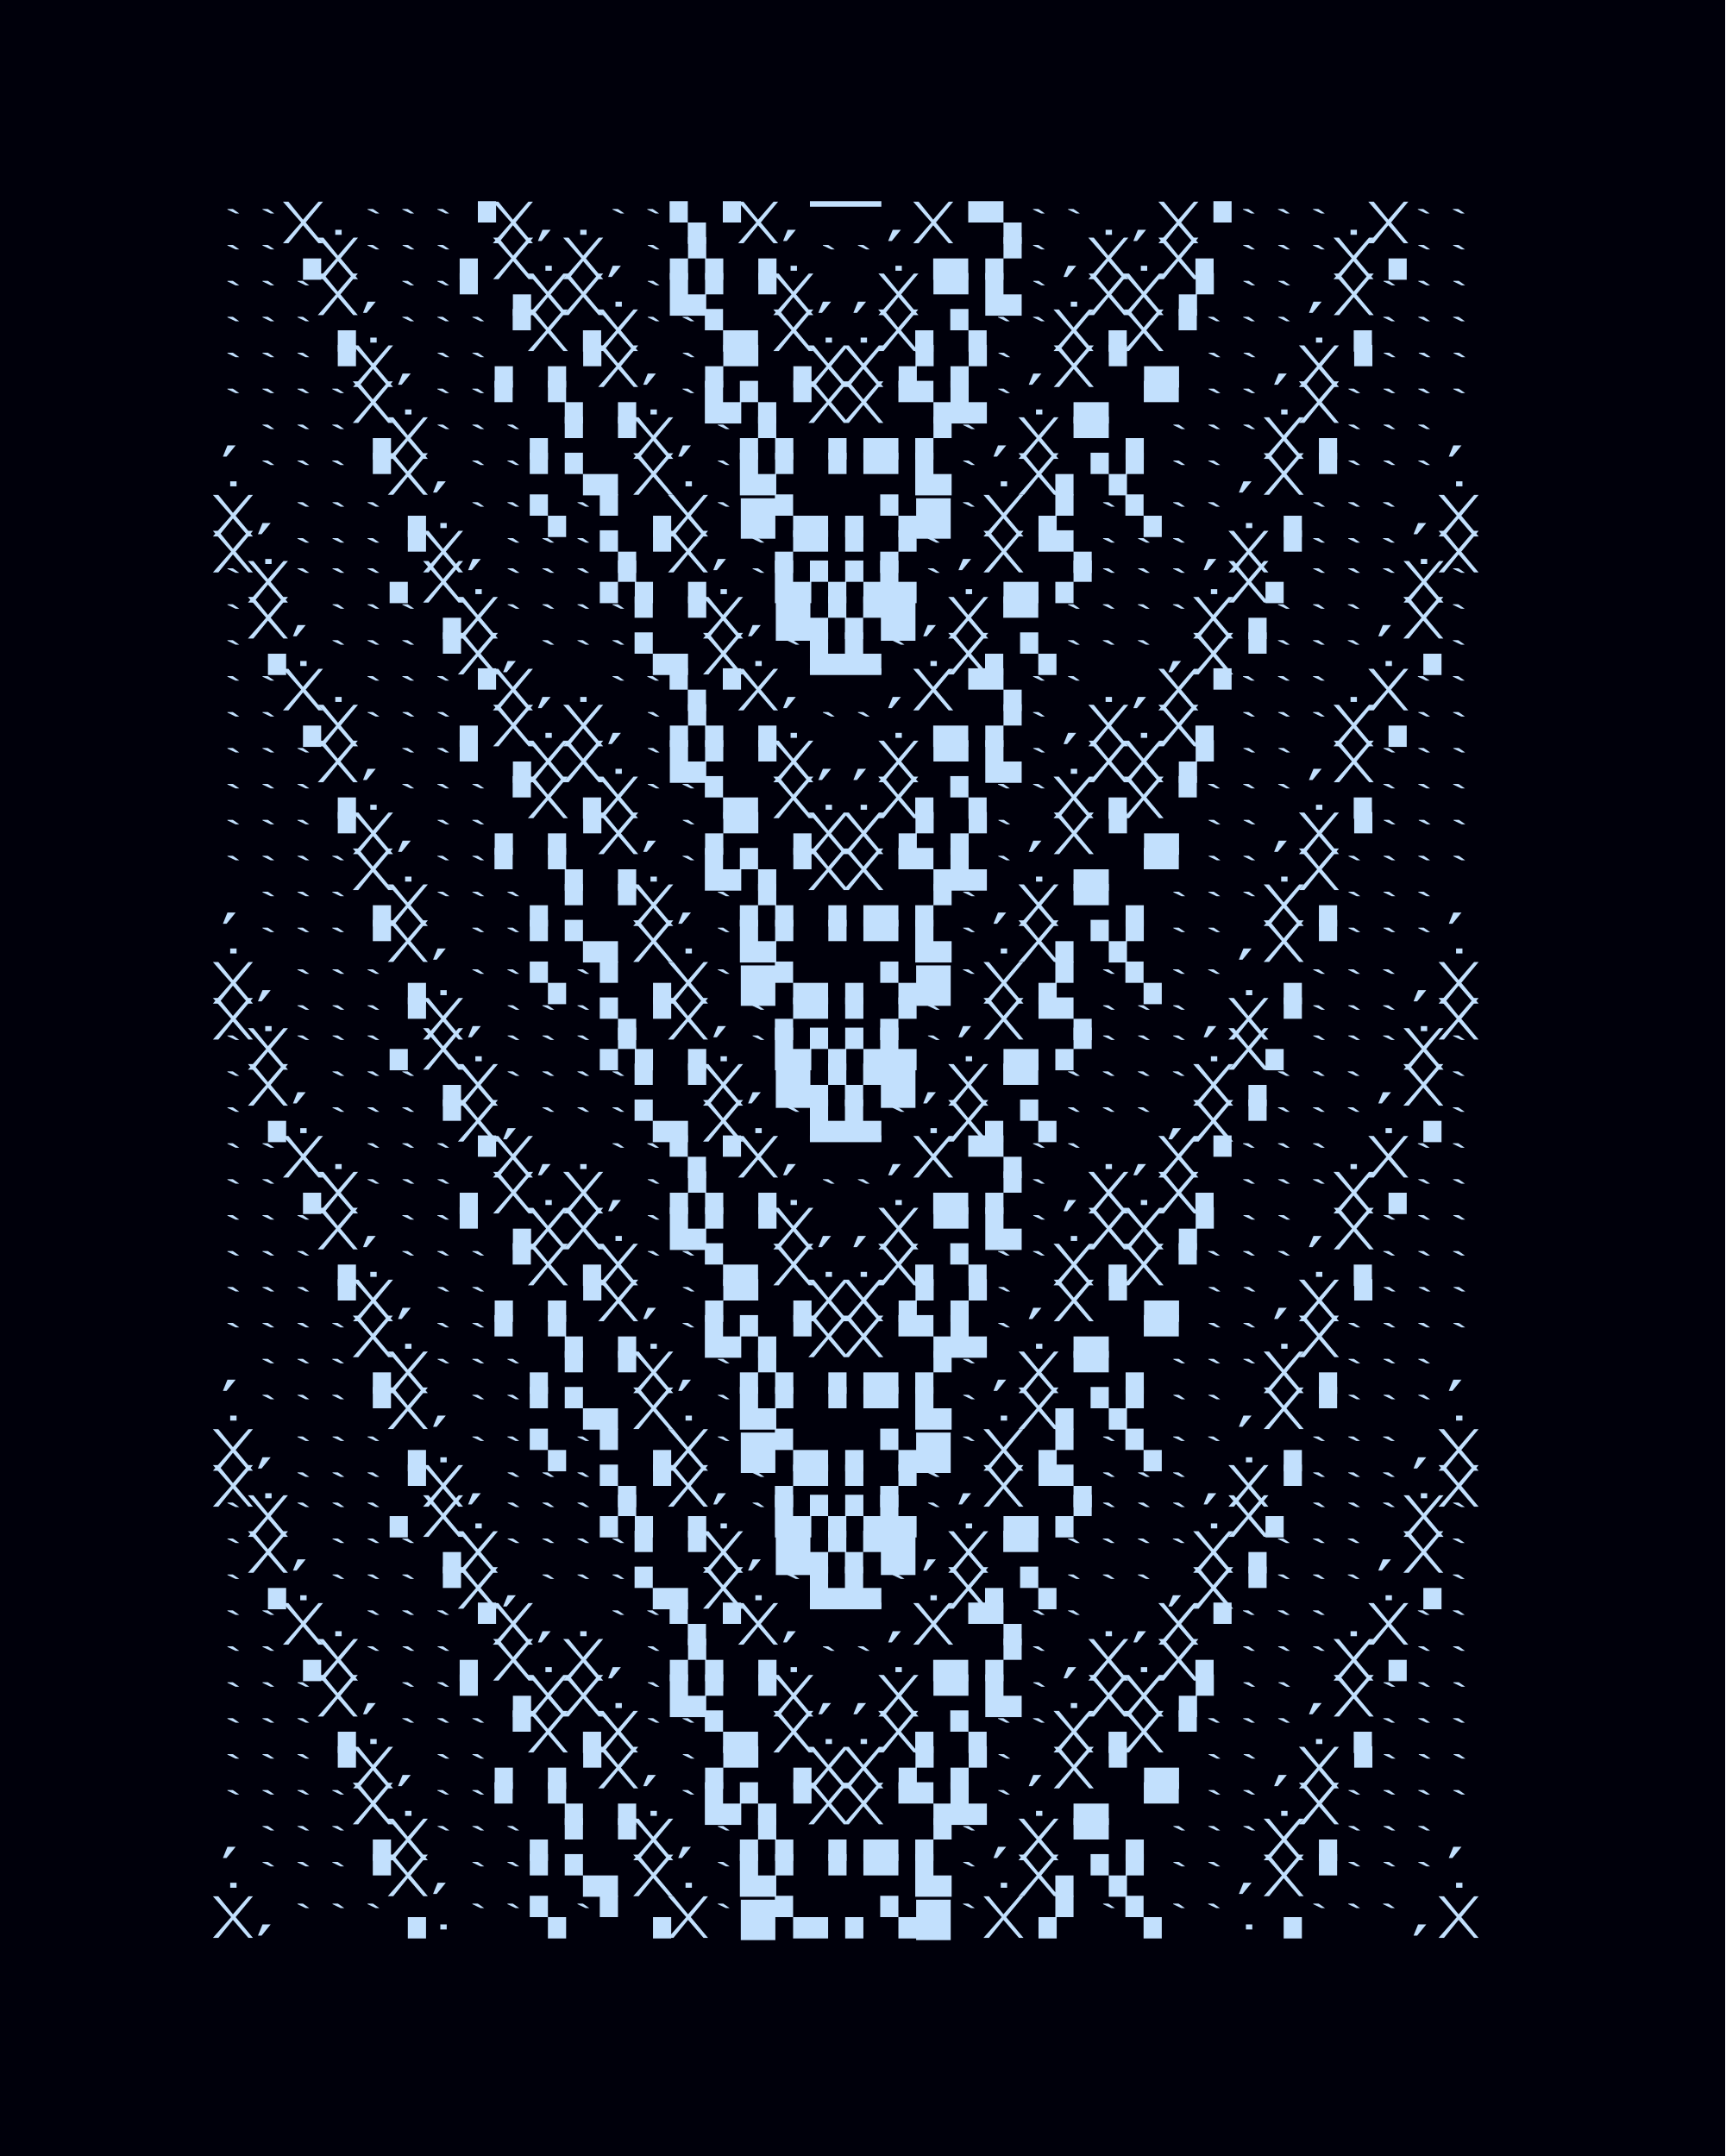
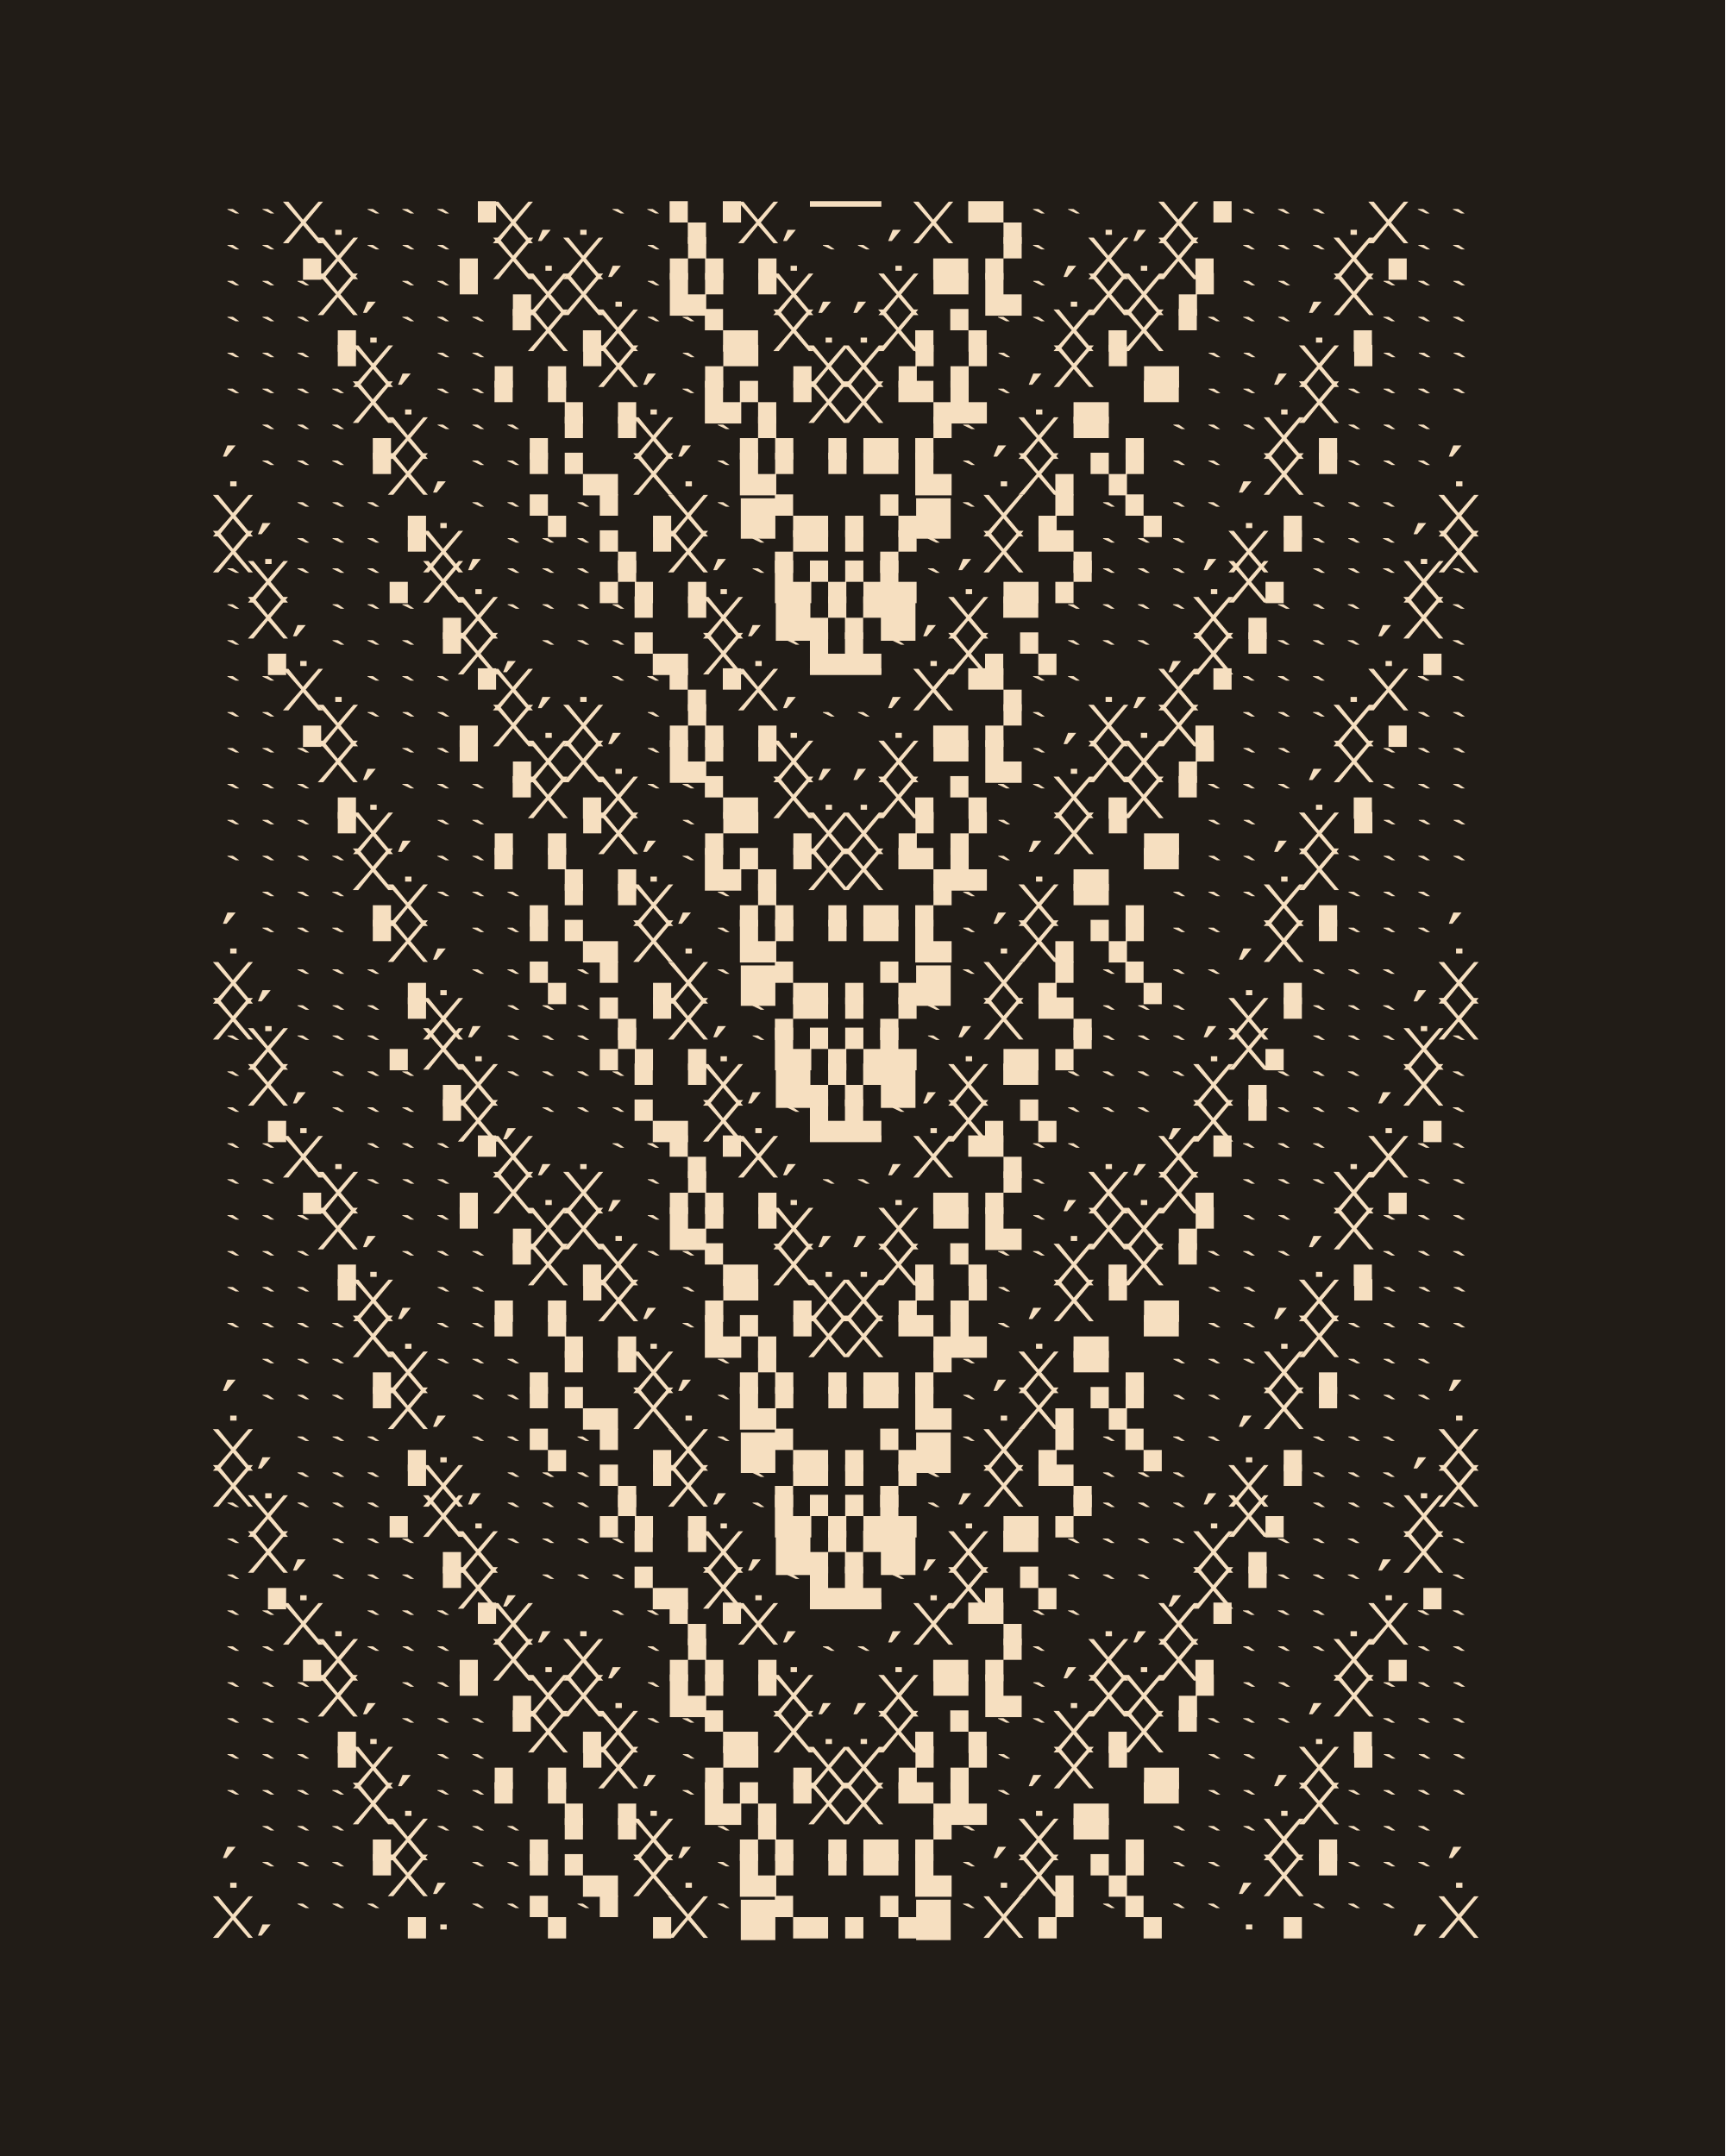
<svg xmlns="http://www.w3.org/2000/svg" version="1.1" width="960" height="1200" viewBox="-6 -6 48 60">
-   <style>.BG{fill:#00000b;}text{letter-spacing:0;transform:scaleX(1.62);fill:#c2e0fd;font-size:1px;font-family:'Courier New';dominant-baseline:hanging;shape-rendering:crispEdges;white-space:pre;cursor:default;-webkit-user-select:none;-moz-user-select:none;-ms-user-select:none;user-select:none;}</style>
+   <style>.BG{fill:#211c17;}text{fill:#F6DFC0;font-size:1px;font-family:'Courier New';transform:scaleX(1.62);letter-spacing:0;dominant-baseline:hanging;shape-rendering:crispEdges;white-space:pre;cursor:default;-webkit-user-select:none;-moz-user-select:none;-ms-user-select:none;user-select:none;}</style>
  <g>
    <rect class="BG" x="-6" y="-6" width="48" height="60" />
    <g>
      <text y="0" textLength="22">``╳.```▝╳,.``▚▝╳,▔▔,╳▝▚``.,╳▝```.╳``</text>
      <text y="1" textLength="22">``▗╳```▖╳.╳,`▞▖▗.``.▗▖▞`,╳.╳▖```╳▗``</text>
      <text y="2" textLength="22">```╳,``▘▗╳╳.`▙▘▝╳,,╳▝▘▙`.╳╳▗▘``,╳```</text>
      <text y="3" textLength="22">```▗.```▝╳▗╳``▚▖╳..╳▖▚``╳▗╳▝```.▗```</text>
      <text y="4" textLength="22">```▝╳,``▖▗▝╳,`▞▘▗╳╳▗▘▞`,╳▝▗▖``,╳▝```</text>
      <text y="5" textLength="22">````╳.``▘▝▖▗.`▙▚▝╳╳▝▚▙`.▗▖▝▘``.╳````</text>
      <text y="6" textLength="22">,```▗╳```▖▘▝╳,`▞▖▗▗▖▞`,╳▝▘▖```╳▗```,</text>
      <text y="7" textLength="22">.```▝╳,``▘▚▖╳.`▙▘▝▝▘▙`.╳▖▚▘``,╳▝```.</text>
      <text y="8" textLength="22">╳,```▗.``▚`▘▗╳`█▚▖▖▚█`╳▗▘`▚``.▗```,╳</text>
      <text y="9" textLength="22">╳.```▝╳,```▚▝╳,`▞▘▘▞`,╳▝▚```,╳▝```.╳</text>
      <text y="10" textLength="22">`╳```▖╳.```▞▖▗.`▙▚▚▙`.▗▖▞```.╳▖```╳`</text>
      <text y="11" textLength="22">`╳,```▗╳````▘▝╳,█▞▞█,╳▝▘````╳▗```,╳`</text>
      <text y="12" textLength="22">`▗.```▝╳,```▚▖╳.`▙▙`.╳▖▚```,╳▝```.▗`</text>
      <text y="13" textLength="22">``╳.```▝╳,.``▚▝╳,▔▔,╳▝▚``.,╳▝```.╳``</text>
      <text y="14" textLength="22">``▗╳```▖╳.╳,`▞▖▗.``.▗▖▞`,╳.╳▖```╳▗``</text>
      <text y="15" textLength="22">```╳,``▘▗╳╳.`▙▘▝╳,,╳▝▘▙`.╳╳▗▘``,╳```</text>
      <text y="16" textLength="22">```▗.```▝╳▗╳``▚▖╳..╳▖▚``╳▗╳▝```.▗```</text>
      <text y="17" textLength="22">```▝╳,``▖▗▝╳,`▞▘▗╳╳▗▘▞`,╳▝▗▖``,╳▝```</text>
      <text y="18" textLength="22">````╳.``▘▝▖▗.`▙▚▝╳╳▝▚▙`.▗▖▝▘``.╳````</text>
      <text y="19" textLength="22">,```▗╳```▖▘▝╳,`▞▖▗▗▖▞`,╳▝▘▖```╳▗```,</text>
      <text y="20" textLength="22">.```▝╳,``▘▚▖╳.`▙▘▝▝▘▙`.╳▖▚▘``,╳▝```.</text>
      <text y="21" textLength="22">╳,```▗.``▚`▘▗╳`█▚▖▖▚█`╳▗▘`▚``.▗```,╳</text>
      <text y="22" textLength="22">╳.```▝╳,```▚▝╳,`▞▘▘▞`,╳▝▚```,╳▝```.╳</text>
      <text y="23" textLength="22">`╳```▖╳.```▞▖▗.`▙▚▚▙`.▗▖▞```.╳▖```╳`</text>
      <text y="24" textLength="22">`╳,```▗╳````▘▝╳,█▞▞█,╳▝▘````╳▗```,╳`</text>
      <text y="25" textLength="22">`▗.```▝╳,```▚▖╳.`▙▙`.╳▖▚```,╳▝```.▗`</text>
      <text y="26" textLength="22">``╳.```▝╳,.``▚▝╳,▔▔,╳▝▚``.,╳▝```.╳``</text>
      <text y="27" textLength="22">``▗╳```▖╳.╳,`▞▖▗.``.▗▖▞`,╳.╳▖```╳▗``</text>
      <text y="28" textLength="22">```╳,``▘▗╳╳.`▙▘▝╳,,╳▝▘▙`.╳╳▗▘``,╳```</text>
      <text y="29" textLength="22">```▗.```▝╳▗╳``▚▖╳..╳▖▚``╳▗╳▝```.▗```</text>
      <text y="30" textLength="22">```▝╳,``▖▗▝╳,`▞▘▗╳╳▗▘▞`,╳▝▗▖``,╳▝```</text>
      <text y="31" textLength="22">````╳.``▘▝▖▗.`▙▚▝╳╳▝▚▙`.▗▖▝▘``.╳````</text>
      <text y="32" textLength="22">,```▗╳```▖▘▝╳,`▞▖▗▗▖▞`,╳▝▘▖```╳▗```,</text>
      <text y="33" textLength="22">.```▝╳,``▘▚▖╳.`▙▘▝▝▘▙`.╳▖▚▘``,╳▝```.</text>
      <text y="34" textLength="22">╳,```▗.``▚`▘▗╳`█▚▖▖▚█`╳▗▘`▚``.▗```,╳</text>
      <text y="35" textLength="22">╳.```▝╳,```▚▝╳,`▞▘▘▞`,╳▝▚```,╳▝```.╳</text>
      <text y="36" textLength="22">`╳```▖╳.```▞▖▗.`▙▚▚▙`.▗▖▞```.╳▖```╳`</text>
      <text y="37" textLength="22">`╳,```▗╳````▘▝╳,█▞▞█,╳▝▘````╳▗```,╳`</text>
      <text y="38" textLength="22">`▗.```▝╳,```▚▖╳.`▙▙`.╳▖▚```,╳▝```.▗`</text>
      <text y="39" textLength="22">``╳.```▝╳,.``▚▝╳,▔▔,╳▝▚``.,╳▝```.╳``</text>
      <text y="40" textLength="22">``▗╳```▖╳.╳,`▞▖▗.``.▗▖▞`,╳.╳▖```╳▗``</text>
      <text y="41" textLength="22">```╳,``▘▗╳╳.`▙▘▝╳,,╳▝▘▙`.╳╳▗▘``,╳```</text>
      <text y="42" textLength="22">```▗.```▝╳▗╳``▚▖╳..╳▖▚``╳▗╳▝```.▗```</text>
      <text y="43" textLength="22">```▝╳,``▖▗▝╳,`▞▘▗╳╳▗▘▞`,╳▝▗▖``,╳▝```</text>
      <text y="44" textLength="22">````╳.``▘▝▖▗.`▙▚▝╳╳▝▚▙`.▗▖▝▘``.╳````</text>
      <text y="45" textLength="22">,```▗╳```▖▘▝╳,`▞▖▗▗▖▞`,╳▝▘▖```╳▗```,</text>
      <text y="46" textLength="22">.```▝╳,``▘▚▖╳.`▙▘▝▝▘▙`.╳▖▚▘``,╳▝```.</text>
      <text y="47" textLength="22">╳,```▗.``▚`▘▗╳`█▚▖▖▚█`╳▗▘`▚``.▗```,╳</text>
    </g>
  </g>
</svg>
